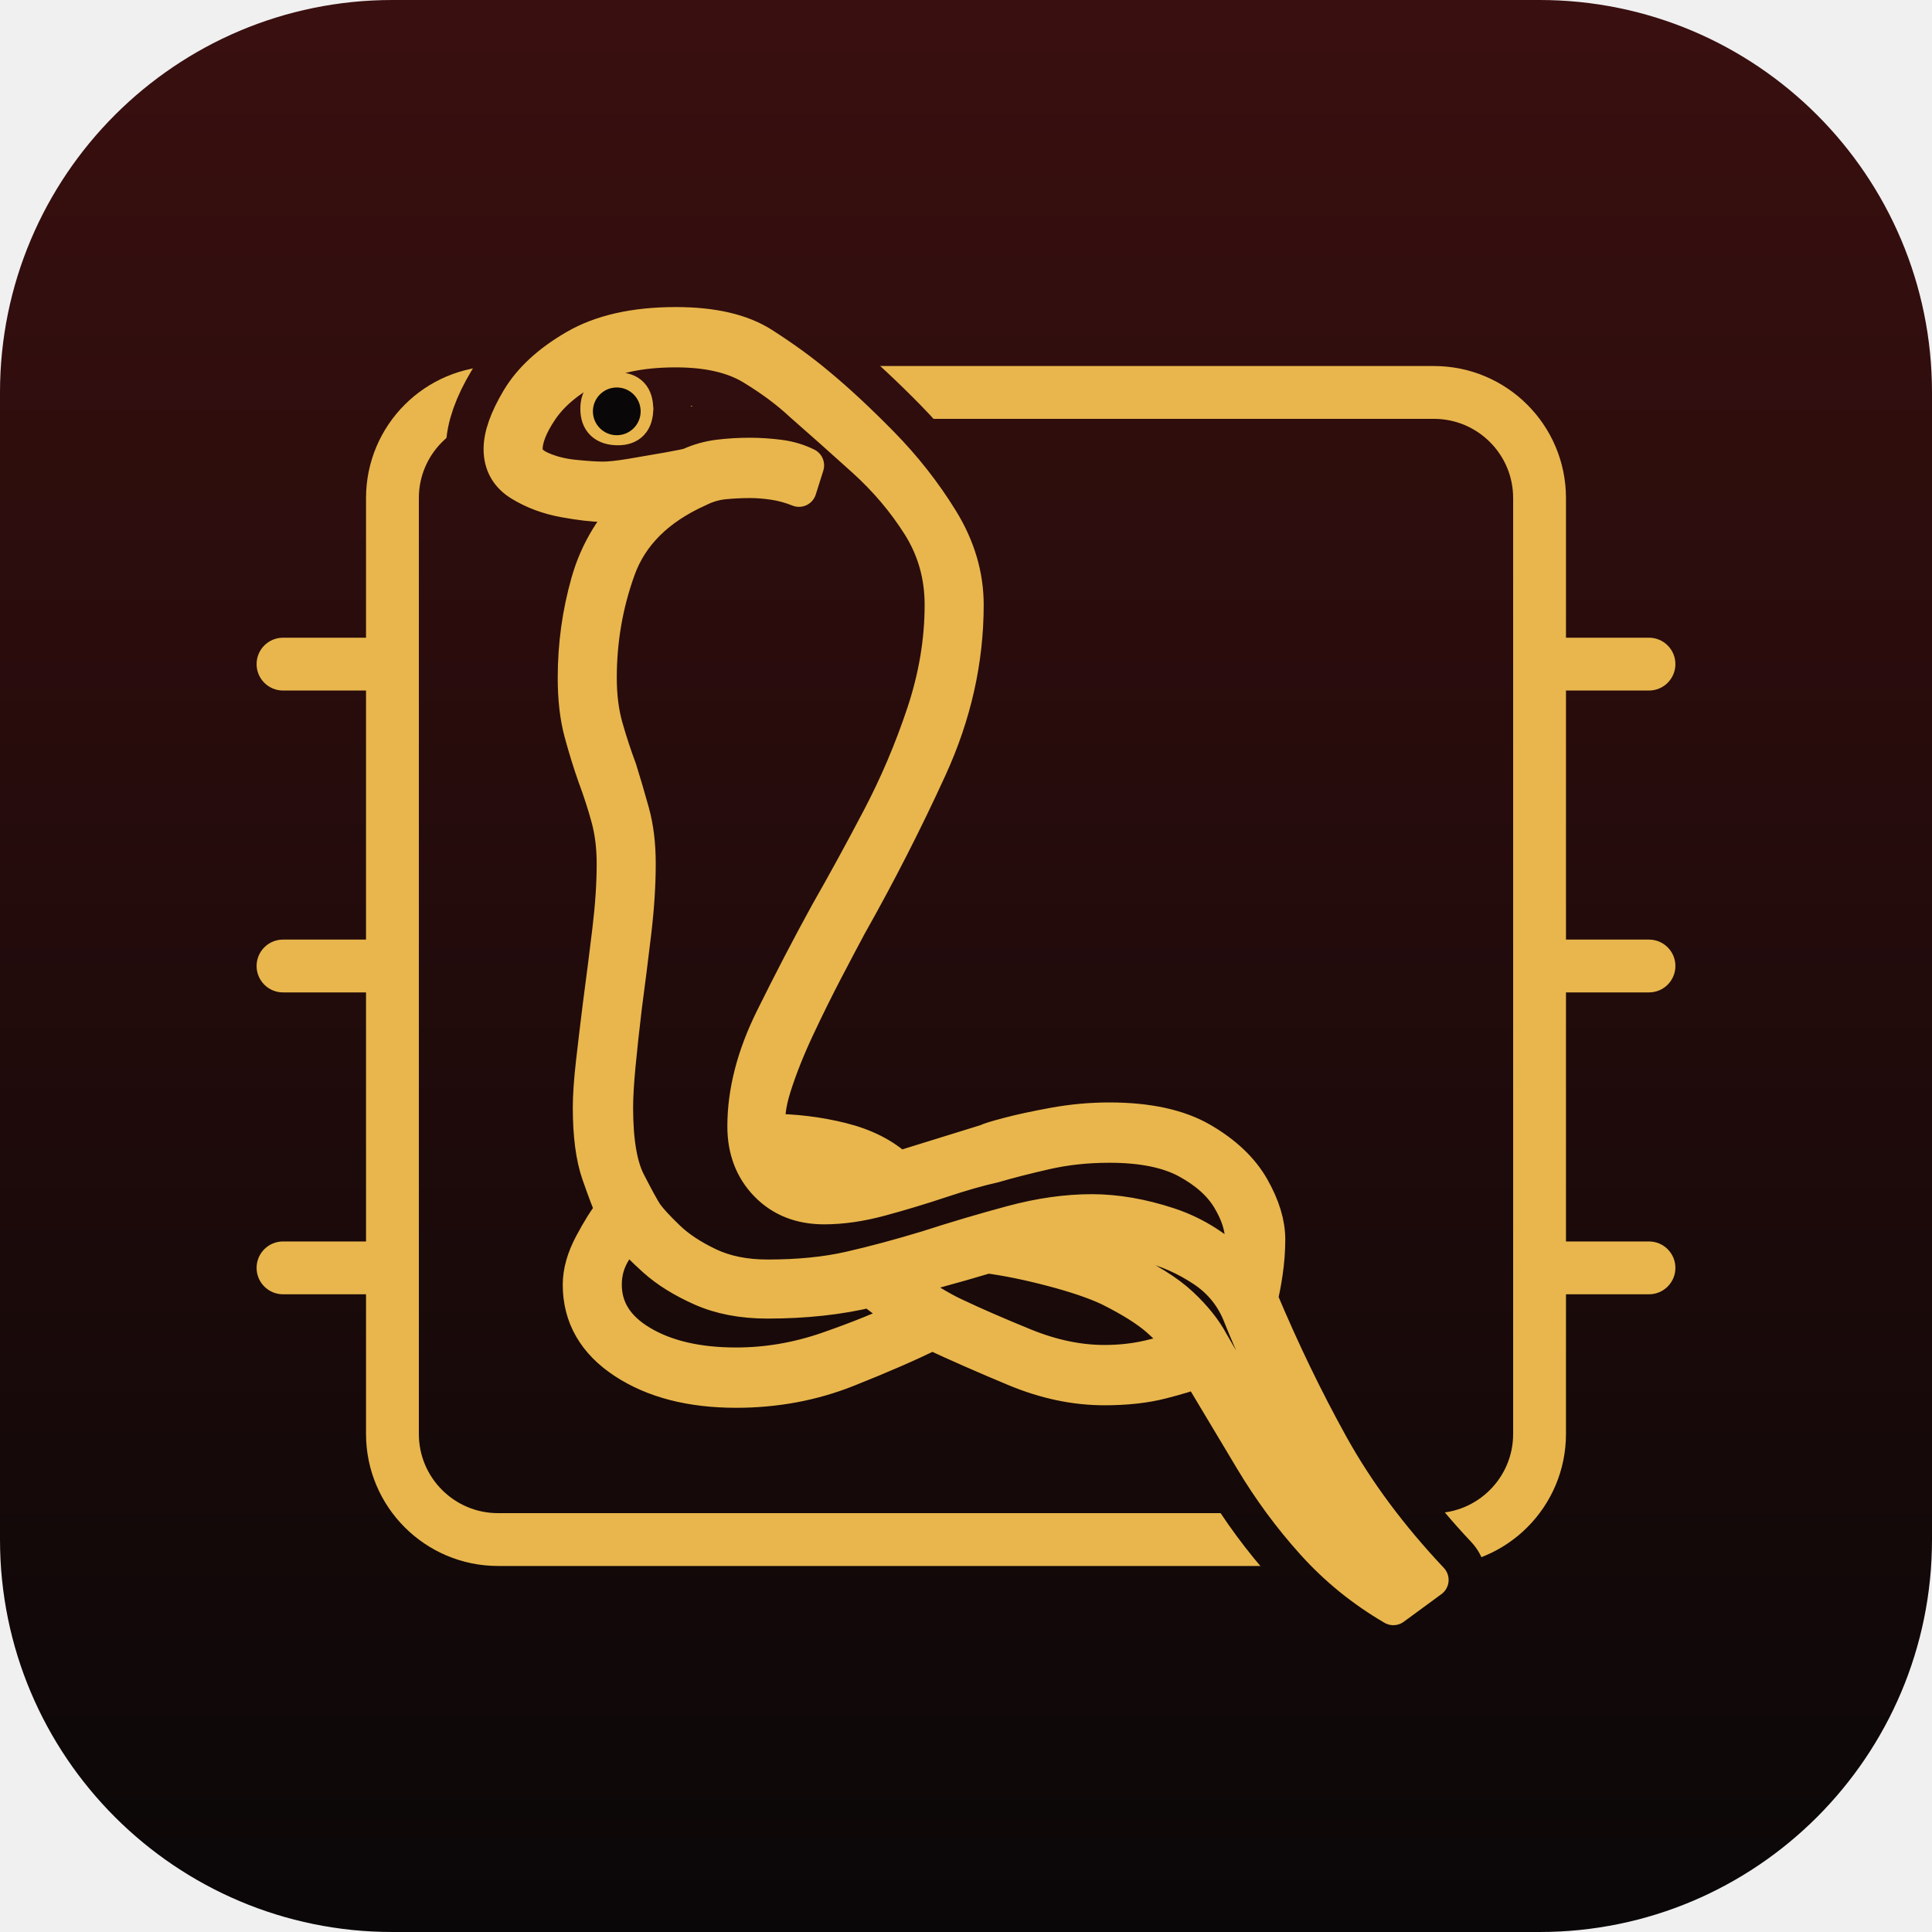
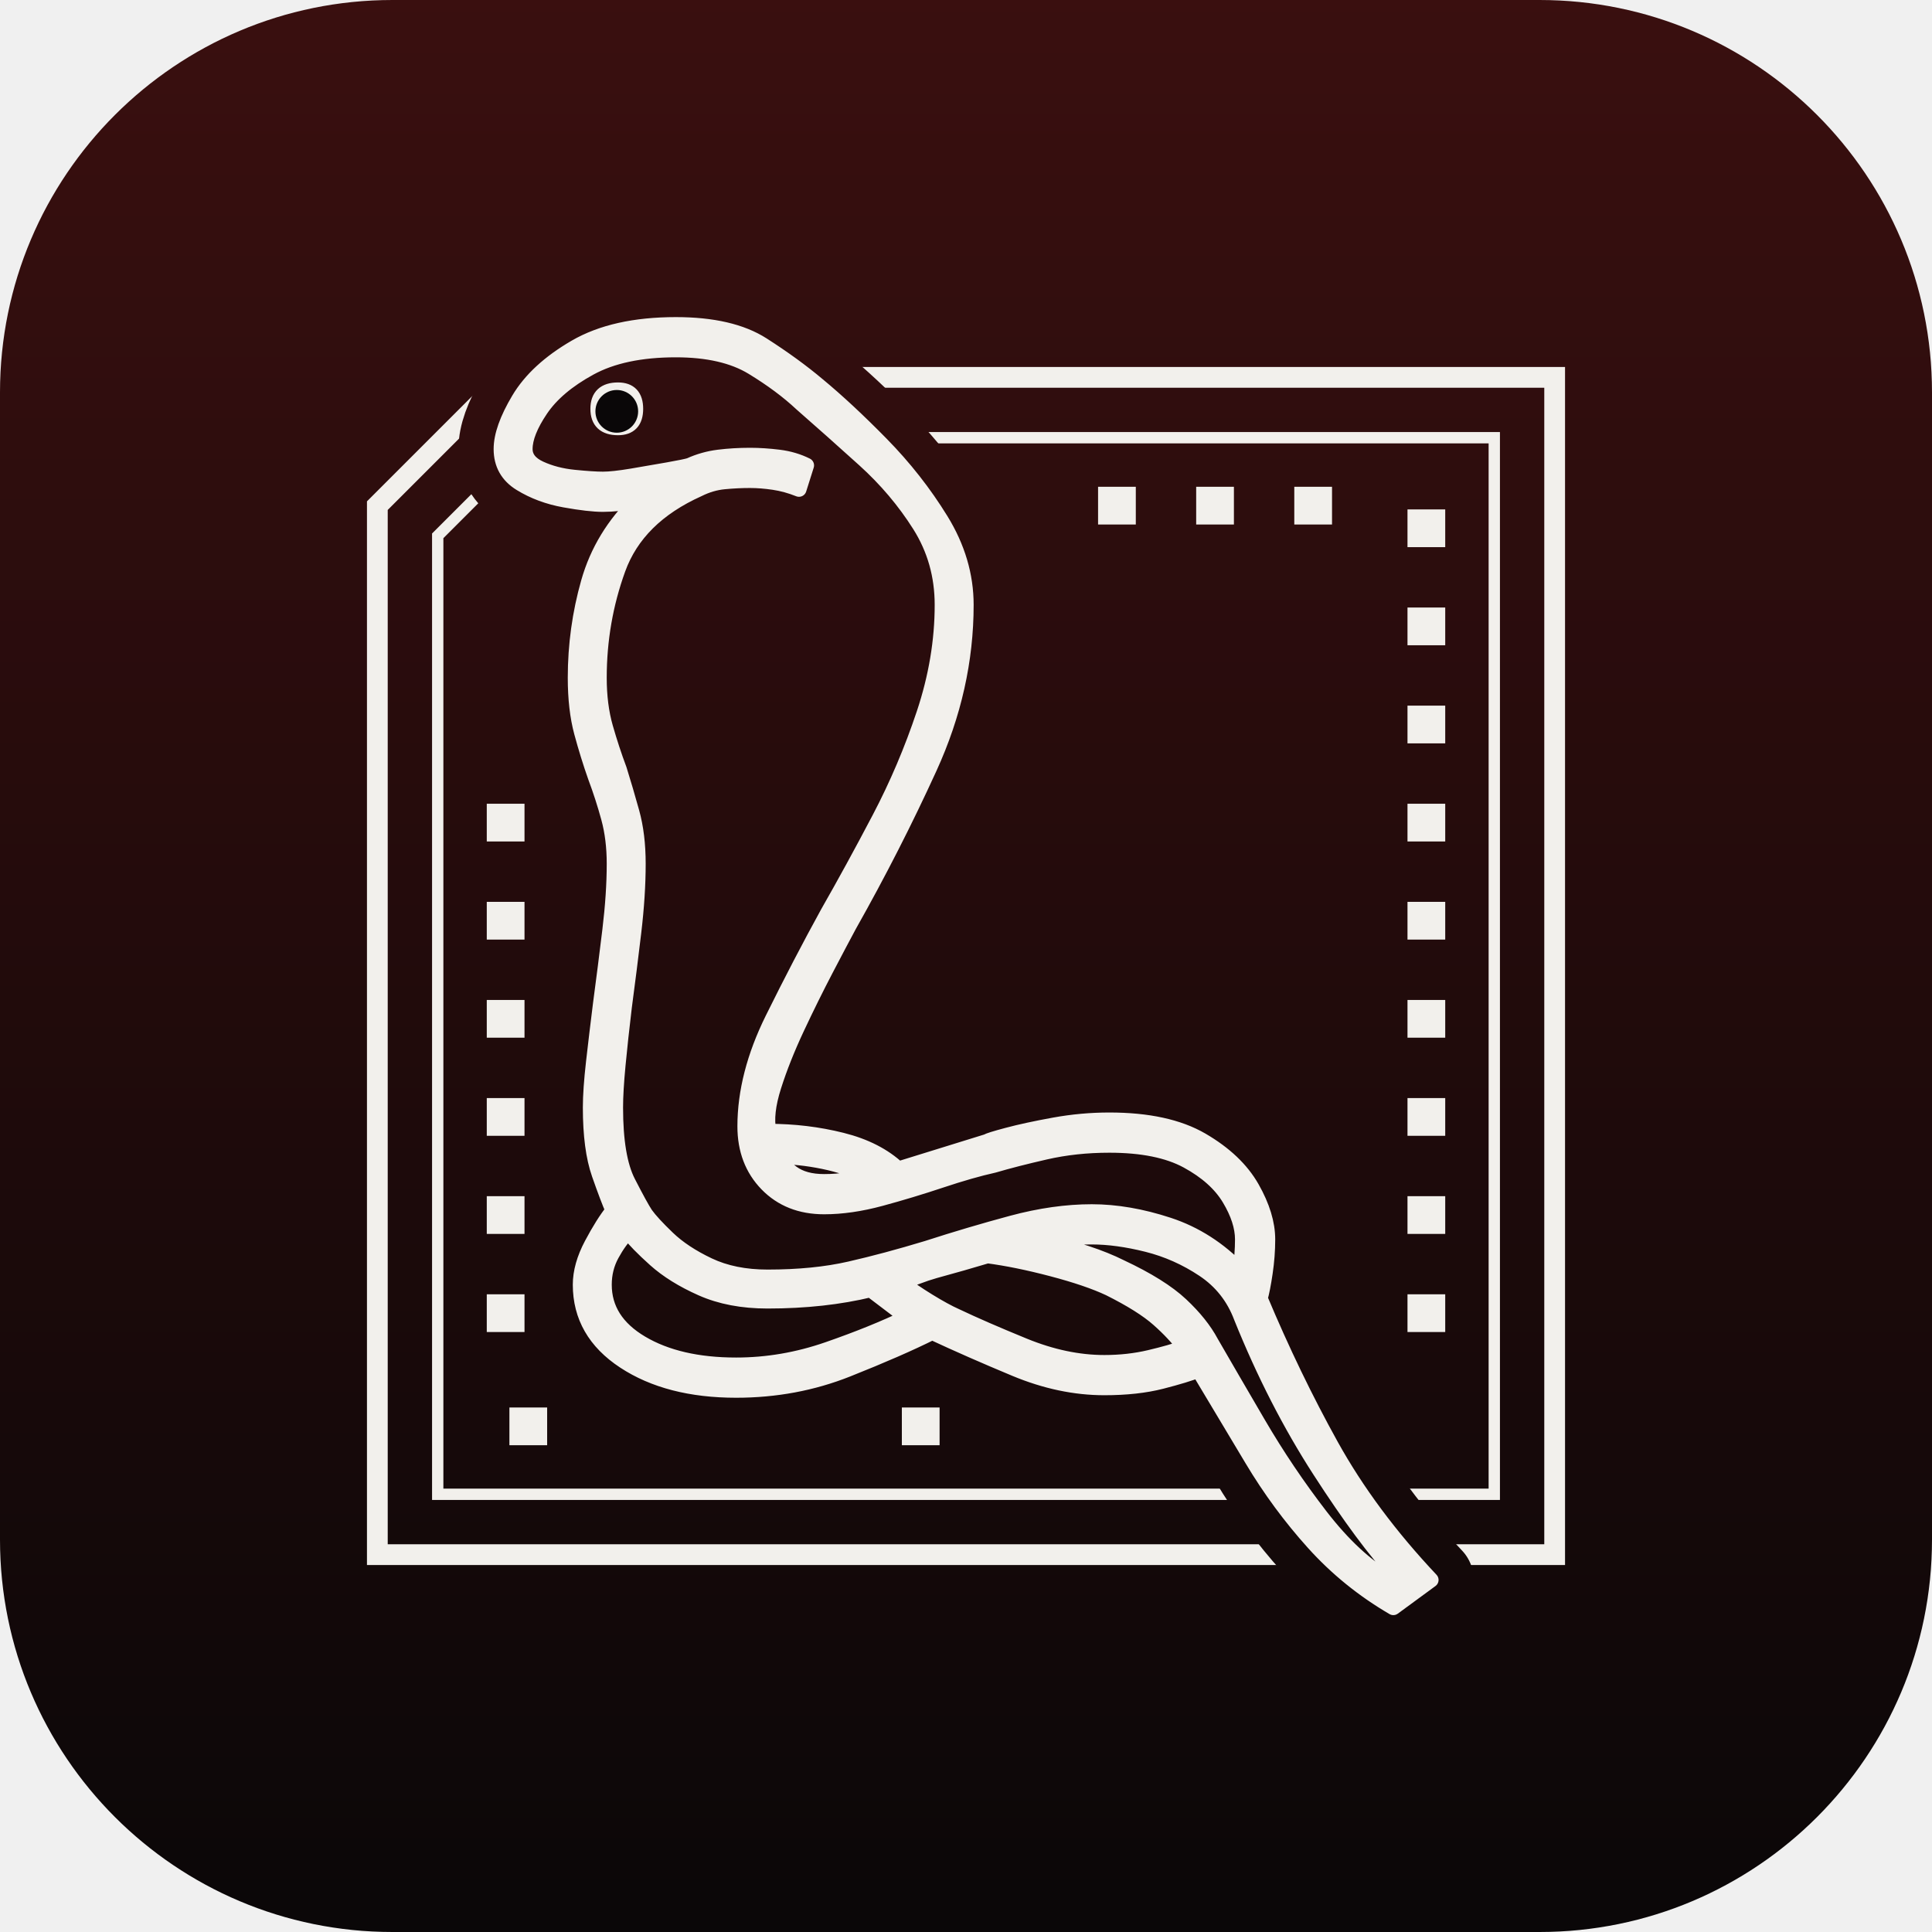
<svg xmlns="http://www.w3.org/2000/svg" viewBox="0 0 512 512" width="512" height="512" role="img" aria-label="shared-ai-research">
  <defs>
    <linearGradient id="bg" x1="0" y1="0" x2="0" y2="1">
      <stop offset="0" stop-color="#3a0f0f" />
      <stop offset="1" stop-color="#0a0708" />
    </linearGradient>
-     <mask id="knock" maskUnits="userSpaceOnUse" x="0" y="0" width="512" height="512">
+     <mask id="k" maskUnits="userSpaceOnUse" x="0" y="0" width="512" height="512">
      <rect width="512" height="512" fill="#fff" />
      <g transform="translate(116.5,419.7) scale(0.333,-0.333)">
-         <path d="M759 -19Q723 2 695.5 32.5Q668 63 646.5 99.0Q625 135 604 170Q594 166 574.5 161.0Q555 156 529 156Q494 156 458.0 171.0Q422 186 392 200Q366 187 324.5 170.5Q283 154 236 154Q182 154 147.0 177.0Q112 200 112 238Q112 253 121.0 270.0Q130 287 138 297Q134 306 127.0 326.0Q120 346 120 379Q120 393 122.5 415.0Q125 437 128 461Q132 491 135.5 520.0Q139 549 139 573Q139 593 134.5 609.5Q130 626 124 642Q118 659 113.0 677.5Q108 696 108 721Q108 760 118.5 797.0Q129 834 158 862Q142 859 130 859Q119 859 99.5 862.5Q80 866 64.5 875.5Q49 885 49 903Q49 919 63.0 942.5Q77 966 108.0 984.0Q139 1002 188 1002Q232 1002 257.0 986.0Q282 970 301 954Q324 935 351.5 907.0Q379 879 399.0 846.5Q419 814 419 779Q419 713 390.0 649.5Q361 586 326 524Q319 511 307.5 489.0Q296 467 284.5 442.5Q273 418 266.0 396.0Q259 374 262 360Q292 360 320.0 353.0Q348 346 365 330L436 352Q437 353 452.0 357.0Q467 361 489.0 365.0Q511 369 533 369Q579 369 606.5 353.0Q634 337 646.5 315.0Q659 293 659 274Q659 261 657.0 247.5Q655 234 653 227Q679 165 709.5 110.0Q740 55 789 3ZM261 244Q298 244 326.5 250.5Q355 257 388 267Q422 278 455.5 287.0Q489 296 519 296Q548 296 580.0 285.5Q612 275 637 249Q638 255 638.5 261.5Q639 268 639 274Q639 289 628.5 306.5Q618 324 595.0 336.5Q572 349 533 349Q506 349 482.0 343.5Q458 338 441 333Q423 329 399.0 321.0Q375 313 351.0 306.5Q327 300 306 300Q278 300 260.5 318.0Q243 336 243 364Q243 405 265.0 449.5Q287 494 309 534Q329 569 350.0 609.0Q371 649 385.5 692.5Q400 736 400 779Q400 814 382.0 842.5Q364 871 338.0 894.5Q312 918 288 939Q272 954 249.0 968.0Q226 982 188 982Q146 982 119.5 967.5Q93 953 80.5 934.5Q68 916 68 903Q68 893 80.0 887.5Q92 882 107.0 880.5Q122 879 130 879Q138 879 153.0 881.5Q168 884 182.0 886.5Q196 889 199 890Q210 895 222.0 896.5Q234 898 247 898Q258 898 270.0 896.5Q282 895 292 890L286 871Q276 875 266.0 876.5Q256 878 247 878Q237 878 226.5 877.0Q216 876 206 871Q157 849 142.0 807.5Q127 766 127 721Q127 699 132.0 681.5Q137 664 143 648Q148 632 153.0 614.0Q158 596 158 573Q158 548 154.5 518.5Q151 489 147 459Q144 434 142.0 413.0Q140 392 140 379Q140 339 150.0 319.5Q160 300 164 294Q169 287 181.5 275.0Q194 263 214.0 253.5Q234 244 261 244ZM142 920Q126 920 126 935Q126 950 142 950Q156 950 156 935Q156 920 142 920ZM306 320Q316 320 325.0 321.5Q334 323 341 324Q325 332 305.5 336.0Q286 340 267 340Q271 334 280.5 327.0Q290 320 306 320ZM236 174Q273 174 309.0 186.5Q345 199 372 212L343 234Q306 225 261 225Q231 225 208.5 235.0Q186 245 171.5 258.0Q157 271 150 280Q143 273 137.0 262.0Q131 251 131 238Q131 209 160.5 191.5Q190 174 236 174ZM756 3 762 7Q736 35 700.5 90.0Q665 145 638 212Q629 236 608.0 250.0Q587 264 563.0 270.0Q539 276 519 276Q500 276 481 272Q518 264 542 252Q574 237 590.0 222.0Q606 207 614 192Q629 166 651.5 127.5Q674 89 701.0 54.0Q728 19 756 3ZM529 176Q548 176 565.0 180.0Q582 184 593 188Q585 199 572.0 210.5Q559 222 533 235Q516 243 487.5 250.5Q459 258 436 261Q426 258 415.5 255.0Q405 252 394 249Q387 247 380.5 244.5Q374 242 367 240Q376 233 389.0 225.0Q402 217 411 213Q432 203 465.0 189.5Q498 176 529 176Z" fill="#000" stroke="#000" stroke-width="88" stroke-linejoin="round" />
+         <path d="M759 -19Q723 2 695.5 32.5Q668 63 646.5 99.0Q625 135 604 170Q594 166 574.5 161.0Q555 156 529 156Q494 156 458.0 171.0Q422 186 392 200Q366 187 324.5 170.5Q283 154 236 154Q182 154 147.0 177.0Q112 200 112 238Q112 253 121.0 270.0Q130 287 138 297Q134 306 127.0 326.0Q120 346 120 379Q120 393 122.5 415.0Q125 437 128 461Q132 491 135.5 520.0Q139 549 139 573Q139 593 134.5 609.5Q130 626 124 642Q118 659 113.0 677.5Q108 696 108 721Q108 760 118.5 797.0Q129 834 158 862Q142 859 130 859Q119 859 99.5 862.5Q80 866 64.5 875.5Q49 885 49 903Q49 919 63.0 942.5Q77 966 108.0 984.0Q139 1002 188 1002Q232 1002 257.0 986.0Q282 970 301 954Q324 935 351.5 907.0Q379 879 399.0 846.5Q419 814 419 779Q419 713 390.0 649.5Q361 586 326 524Q319 511 307.5 489.0Q296 467 284.5 442.5Q273 418 266.0 396.0Q259 374 262 360Q292 360 320.0 353.0Q348 346 365 330L436 352Q437 353 452.0 357.0Q467 361 489.0 365.0Q511 369 533 369Q579 369 606.5 353.0Q634 337 646.5 315.0Q659 293 659 274Q659 261 657.0 247.5Q655 234 653 227Q679 165 709.5 110.0Q740 55 789 3ZM261 244Q298 244 326.5 250.5Q355 257 388 267Q422 278 455.5 287.0Q489 296 519 296Q548 296 580.0 285.5Q612 275 637 249Q638 255 638.5 261.5Q639 268 639 274Q639 289 628.5 306.5Q618 324 595.0 336.5Q572 349 533 349Q506 349 482.0 343.5Q458 338 441 333Q423 329 399.0 321.0Q375 313 351.0 306.5Q327 300 306 300Q278 300 260.5 318.0Q243 336 243 364Q243 405 265.0 449.5Q287 494 309 534Q329 569 350.0 609.0Q371 649 385.5 692.5Q400 736 400 779Q400 814 382.0 842.5Q364 871 338.0 894.5Q312 918 288 939Q272 954 249.0 968.0Q226 982 188 982Q146 982 119.5 967.5Q93 953 80.5 934.5Q68 916 68 903Q68 893 80.0 887.5Q92 882 107.0 880.5Q122 879 130 879Q138 879 153.0 881.5Q168 884 182.0 886.5Q196 889 199 890Q210 895 222.0 896.5Q234 898 247 898Q258 898 270.0 896.5Q282 895 292 890L286 871Q276 875 266.0 876.5Q256 878 247 878Q237 878 226.5 877.0Q216 876 206 871Q157 849 142.0 807.5Q127 766 127 721Q127 699 132.0 681.5Q137 664 143 648Q148 632 153.0 614.0Q158 596 158 573Q158 548 154.5 518.5Q151 489 147 459Q144 434 142.0 413.0Q140 392 140 379Q140 339 150.0 319.5Q160 300 164 294Q169 287 181.5 275.0Q194 263 214.0 253.5Q234 244 261 244ZM142 920Q126 920 126 935Q126 950 142 950Q156 950 156 935Q156 920 142 920ZM306 320Q316 320 325.0 321.5Q334 323 341 324Q325 332 305.5 336.0Q286 340 267 340Q271 334 280.5 327.0Q290 320 306 320ZM236 174Q273 174 309.0 186.5Q345 199 372 212L343 234Q306 225 261 225Q231 225 208.5 235.0Q186 245 171.5 258.0Q157 271 150 280Q143 273 137.0 262.0Q131 251 131 238Q131 209 160.5 191.5Q190 174 236 174ZM756 3 762 7Q736 35 700.5 90.0Q665 145 638 212Q629 236 608.0 250.0Q587 264 563.0 270.0Q539 276 519 276Q500 276 481 272Q518 264 542 252Q574 237 590.0 222.0Q606 207 614 192Q629 166 651.5 127.5Q674 89 701.0 54.0Q728 19 756 3ZM529 176Q548 176 565.0 180.0Q582 184 593 188Q585 199 572.0 210.5Q559 222 533 235Q516 243 487.5 250.5Q459 258 436 261Q426 258 415.5 255.0Q405 252 394 249Q387 247 380.5 244.5Q374 242 367 240Q376 233 389.0 225.0Q402 217 411 213Q432 203 465.0 189.5Q498 176 529 176Z" fill="#000" stroke="#000" stroke-width="68" stroke-linejoin="round" />
      </g>
    </mask>
  </defs>
  <rect width="512" height="512" rx="104" fill="url(#bg)" />
-   <g mask="url(#knock)">
-     <rect x="104" y="104" width="304" height="304" rx="28" fill="none" stroke="#e8b64c" stroke-width="14" />
-     <g fill="#e8b64c">
-       <rect x="68" y="169" width="36" height="14" rx="7" />
-       <rect x="68" y="249" width="36" height="14" rx="7" />
-       <rect x="68" y="329" width="36" height="14" rx="7" />
-       <rect x="408" y="169" width="36" height="14" rx="7" />
-       <rect x="408" y="249" width="36" height="14" rx="7" />
-       <rect x="408" y="329" width="36" height="14" rx="7" />
+   <g mask="url(#k)" stroke="#f2f0ec" stroke-linejoin="miter">
+     <path d="M134 100 H412 V412 H100 V134 Z" fill="none" stroke-width="5.5" />
+     <path d="M142 116 H396 V396 H116 V142 Z" fill="none" stroke-width="3" />
+     <g fill="#f2f0ec" stroke="none">
+       <rect x="129" y="213" width="10" height="10" />
+       <rect x="129" y="239" width="10" height="10" />
+       <rect x="129" y="265" width="10" height="10" />
+       <rect x="129" y="291" width="10" height="10" />
+       <rect x="129" y="317" width="10" height="10" />
+       <rect x="129" y="343" width="10" height="10" />
+       <rect x="135" y="373" width="10" height="10" />
+       <rect x="239" y="373" width="10" height="10" />
+       <rect x="291" y="129" width="10" height="10" />
+       <rect x="317" y="129" width="10" height="10" />
+       <rect x="343" y="129" width="10" height="10" />
+       <rect x="373" y="135" width="10" height="10" />
+       <rect x="373" y="161" width="10" height="10" />
+       <rect x="373" y="187" width="10" height="10" />
+       <rect x="373" y="213" width="10" height="10" />
+       <rect x="373" y="239" width="10" height="10" />
+       <rect x="373" y="265" width="10" height="10" />
+       <rect x="373" y="291" width="10" height="10" />
+       <rect x="373" y="317" width="10" height="10" />
+       <rect x="373" y="343" width="10" height="10" />
    </g>
  </g>
  <g transform="translate(116.5,419.7) scale(0.333,-0.333)">
-     <path d="M759 -19Q723 2 695.5 32.5Q668 63 646.5 99.0Q625 135 604 170Q594 166 574.5 161.0Q555 156 529 156Q494 156 458.0 171.0Q422 186 392 200Q366 187 324.5 170.5Q283 154 236 154Q182 154 147.0 177.0Q112 200 112 238Q112 253 121.0 270.0Q130 287 138 297Q134 306 127.0 326.0Q120 346 120 379Q120 393 122.5 415.0Q125 437 128 461Q132 491 135.5 520.0Q139 549 139 573Q139 593 134.5 609.5Q130 626 124 642Q118 659 113.0 677.5Q108 696 108 721Q108 760 118.5 797.0Q129 834 158 862Q142 859 130 859Q119 859 99.5 862.5Q80 866 64.5 875.5Q49 885 49 903Q49 919 63.0 942.5Q77 966 108.0 984.0Q139 1002 188 1002Q232 1002 257.0 986.0Q282 970 301 954Q324 935 351.5 907.0Q379 879 399.0 846.5Q419 814 419 779Q419 713 390.0 649.5Q361 586 326 524Q319 511 307.5 489.0Q296 467 284.5 442.5Q273 418 266.0 396.0Q259 374 262 360Q292 360 320.0 353.0Q348 346 365 330L436 352Q437 353 452.0 357.0Q467 361 489.0 365.0Q511 369 533 369Q579 369 606.5 353.0Q634 337 646.5 315.0Q659 293 659 274Q659 261 657.0 247.5Q655 234 653 227Q679 165 709.5 110.0Q740 55 789 3ZM261 244Q298 244 326.5 250.5Q355 257 388 267Q422 278 455.5 287.0Q489 296 519 296Q548 296 580.0 285.5Q612 275 637 249Q638 255 638.5 261.5Q639 268 639 274Q639 289 628.5 306.5Q618 324 595.0 336.5Q572 349 533 349Q506 349 482.0 343.5Q458 338 441 333Q423 329 399.0 321.0Q375 313 351.0 306.5Q327 300 306 300Q278 300 260.5 318.0Q243 336 243 364Q243 405 265.0 449.5Q287 494 309 534Q329 569 350.0 609.0Q371 649 385.5 692.5Q400 736 400 779Q400 814 382.0 842.5Q364 871 338.0 894.5Q312 918 288 939Q272 954 249.0 968.0Q226 982 188 982Q146 982 119.5 967.5Q93 953 80.5 934.5Q68 916 68 903Q68 893 80.0 887.5Q92 882 107.0 880.5Q122 879 130 879Q138 879 153.0 881.5Q168 884 182.0 886.5Q196 889 199 890Q210 895 222.0 896.5Q234 898 247 898Q258 898 270.0 896.5Q282 895 292 890L286 871Q276 875 266.0 876.5Q256 878 247 878Q237 878 226.5 877.0Q216 876 206 871Q157 849 142.0 807.5Q127 766 127 721Q127 699 132.0 681.5Q137 664 143 648Q148 632 153.0 614.0Q158 596 158 573Q158 548 154.5 518.5Q151 489 147 459Q144 434 142.0 413.0Q140 392 140 379Q140 339 150.0 319.5Q160 300 164 294Q169 287 181.5 275.0Q194 263 214.0 253.5Q234 244 261 244ZM142 920Q126 920 126 935Q126 950 142 950Q156 950 156 935Q156 920 142 920ZM306 320Q316 320 325.0 321.5Q334 323 341 324Q325 332 305.5 336.0Q286 340 267 340Q271 334 280.5 327.0Q290 320 306 320ZM236 174Q273 174 309.0 186.5Q345 199 372 212L343 234Q306 225 261 225Q231 225 208.5 235.0Q186 245 171.5 258.0Q157 271 150 280Q143 273 137.0 262.0Q131 251 131 238Q131 209 160.5 191.5Q190 174 236 174ZM756 3 762 7Q736 35 700.5 90.0Q665 145 638 212Q629 236 608.0 250.0Q587 264 563.0 270.0Q539 276 519 276Q500 276 481 272Q518 264 542 252Q574 237 590.0 222.0Q606 207 614 192Q629 166 651.5 127.5Q674 89 701.0 54.0Q728 19 756 3ZM529 176Q548 176 565.0 180.0Q582 184 593 188Q585 199 572.0 210.5Q559 222 533 235Q516 243 487.5 250.5Q459 258 436 261Q426 258 415.5 255.0Q405 252 394 249Q387 247 380.5 244.5Q374 242 367 240Q376 233 389.0 225.0Q402 217 411 213Q432 203 465.0 189.5Q498 176 529 176Z" fill="#e8b64c" stroke="#e8b64c" stroke-width="28" stroke-linejoin="round" />
-     <circle cx="141" cy="933" r="19" fill="#0a0708" />
+     <path d="M759 -19Q723 2 695.5 32.5Q668 63 646.5 99.0Q625 135 604 170Q594 166 574.5 161.0Q555 156 529 156Q494 156 458.0 171.0Q422 186 392 200Q366 187 324.5 170.5Q283 154 236 154Q182 154 147.0 177.0Q112 200 112 238Q112 253 121.0 270.0Q130 287 138 297Q134 306 127.0 326.0Q120 346 120 379Q120 393 122.5 415.0Q125 437 128 461Q132 491 135.5 520.0Q139 549 139 573Q139 593 134.5 609.5Q130 626 124 642Q118 659 113.0 677.5Q108 696 108 721Q108 760 118.5 797.0Q129 834 158 862Q142 859 130 859Q119 859 99.5 862.5Q80 866 64.5 875.5Q49 885 49 903Q49 919 63.0 942.5Q77 966 108.0 984.0Q139 1002 188 1002Q232 1002 257.0 986.0Q282 970 301 954Q324 935 351.5 907.0Q379 879 399.0 846.5Q419 814 419 779Q419 713 390.0 649.5Q361 586 326 524Q319 511 307.5 489.0Q296 467 284.5 442.5Q273 418 266.0 396.0Q259 374 262 360Q292 360 320.0 353.0Q348 346 365 330L436 352Q437 353 452.0 357.0Q467 361 489.0 365.0Q511 369 533 369Q579 369 606.5 353.0Q634 337 646.5 315.0Q659 293 659 274Q659 261 657.0 247.5Q655 234 653 227Q679 165 709.5 110.0Q740 55 789 3ZM261 244Q298 244 326.5 250.5Q355 257 388 267Q422 278 455.5 287.0Q489 296 519 296Q548 296 580.0 285.5Q612 275 637 249Q638 255 638.5 261.5Q639 268 639 274Q639 289 628.5 306.5Q618 324 595.0 336.5Q572 349 533 349Q506 349 482.0 343.5Q458 338 441 333Q423 329 399.0 321.0Q375 313 351.0 306.5Q327 300 306 300Q278 300 260.5 318.0Q243 336 243 364Q243 405 265.0 449.5Q287 494 309 534Q329 569 350.0 609.0Q371 649 385.5 692.5Q400 736 400 779Q400 814 382.0 842.5Q364 871 338.0 894.5Q312 918 288 939Q272 954 249.0 968.0Q226 982 188 982Q146 982 119.5 967.5Q93 953 80.5 934.5Q68 916 68 903Q68 893 80.0 887.5Q92 882 107.0 880.5Q122 879 130 879Q138 879 153.0 881.5Q168 884 182.0 886.5Q196 889 199 890Q210 895 222.0 896.5Q234 898 247 898Q258 898 270.0 896.5Q282 895 292 890L286 871Q276 875 266.0 876.5Q256 878 247 878Q237 878 226.5 877.0Q216 876 206 871Q157 849 142.0 807.5Q127 766 127 721Q127 699 132.0 681.5Q137 664 143 648Q148 632 153.0 614.0Q158 596 158 573Q158 548 154.5 518.5Q151 489 147 459Q144 434 142.0 413.0Q140 392 140 379Q140 339 150.0 319.5Q160 300 164 294Q169 287 181.5 275.0Q194 263 214.0 253.5Q234 244 261 244ZM142 920Q126 920 126 935Q126 950 142 950Q156 950 156 935Q156 920 142 920ZM306 320Q316 320 325.0 321.5Q334 323 341 324Q325 332 305.5 336.0Q286 340 267 340Q271 334 280.5 327.0Q290 320 306 320ZM236 174Q273 174 309.0 186.5Q345 199 372 212L343 234Q306 225 261 225Q231 225 208.5 235.0Q186 245 171.5 258.0Q157 271 150 280Q143 273 137.0 262.0Q131 251 131 238Q131 209 160.5 191.5Q190 174 236 174ZM756 3 762 7Q736 35 700.5 90.0Q665 145 638 212Q629 236 608.0 250.0Q587 264 563.0 270.0Q539 276 519 276Q500 276 481 272Q518 264 542 252Q574 237 590.0 222.0Q606 207 614 192Q629 166 651.5 127.5Q674 89 701.0 54.0Q728 19 756 3ZM529 176Q548 176 565.0 180.0Q582 184 593 188Q585 199 572.0 210.5Q559 222 533 235Q516 243 487.5 250.5Q459 258 436 261Q426 258 415.5 255.0Q405 252 394 249Q387 247 380.5 244.5Q374 242 367 240Q376 233 389.0 225.0Q402 217 411 213Q432 203 465.0 189.5Q498 176 529 176Z" fill="#f2f0ec" stroke="#f2f0ec" stroke-width="12" stroke-linejoin="round" />
+     <circle cx="141" cy="933" r="17" fill="#0a0708" />
  </g>
</svg>
